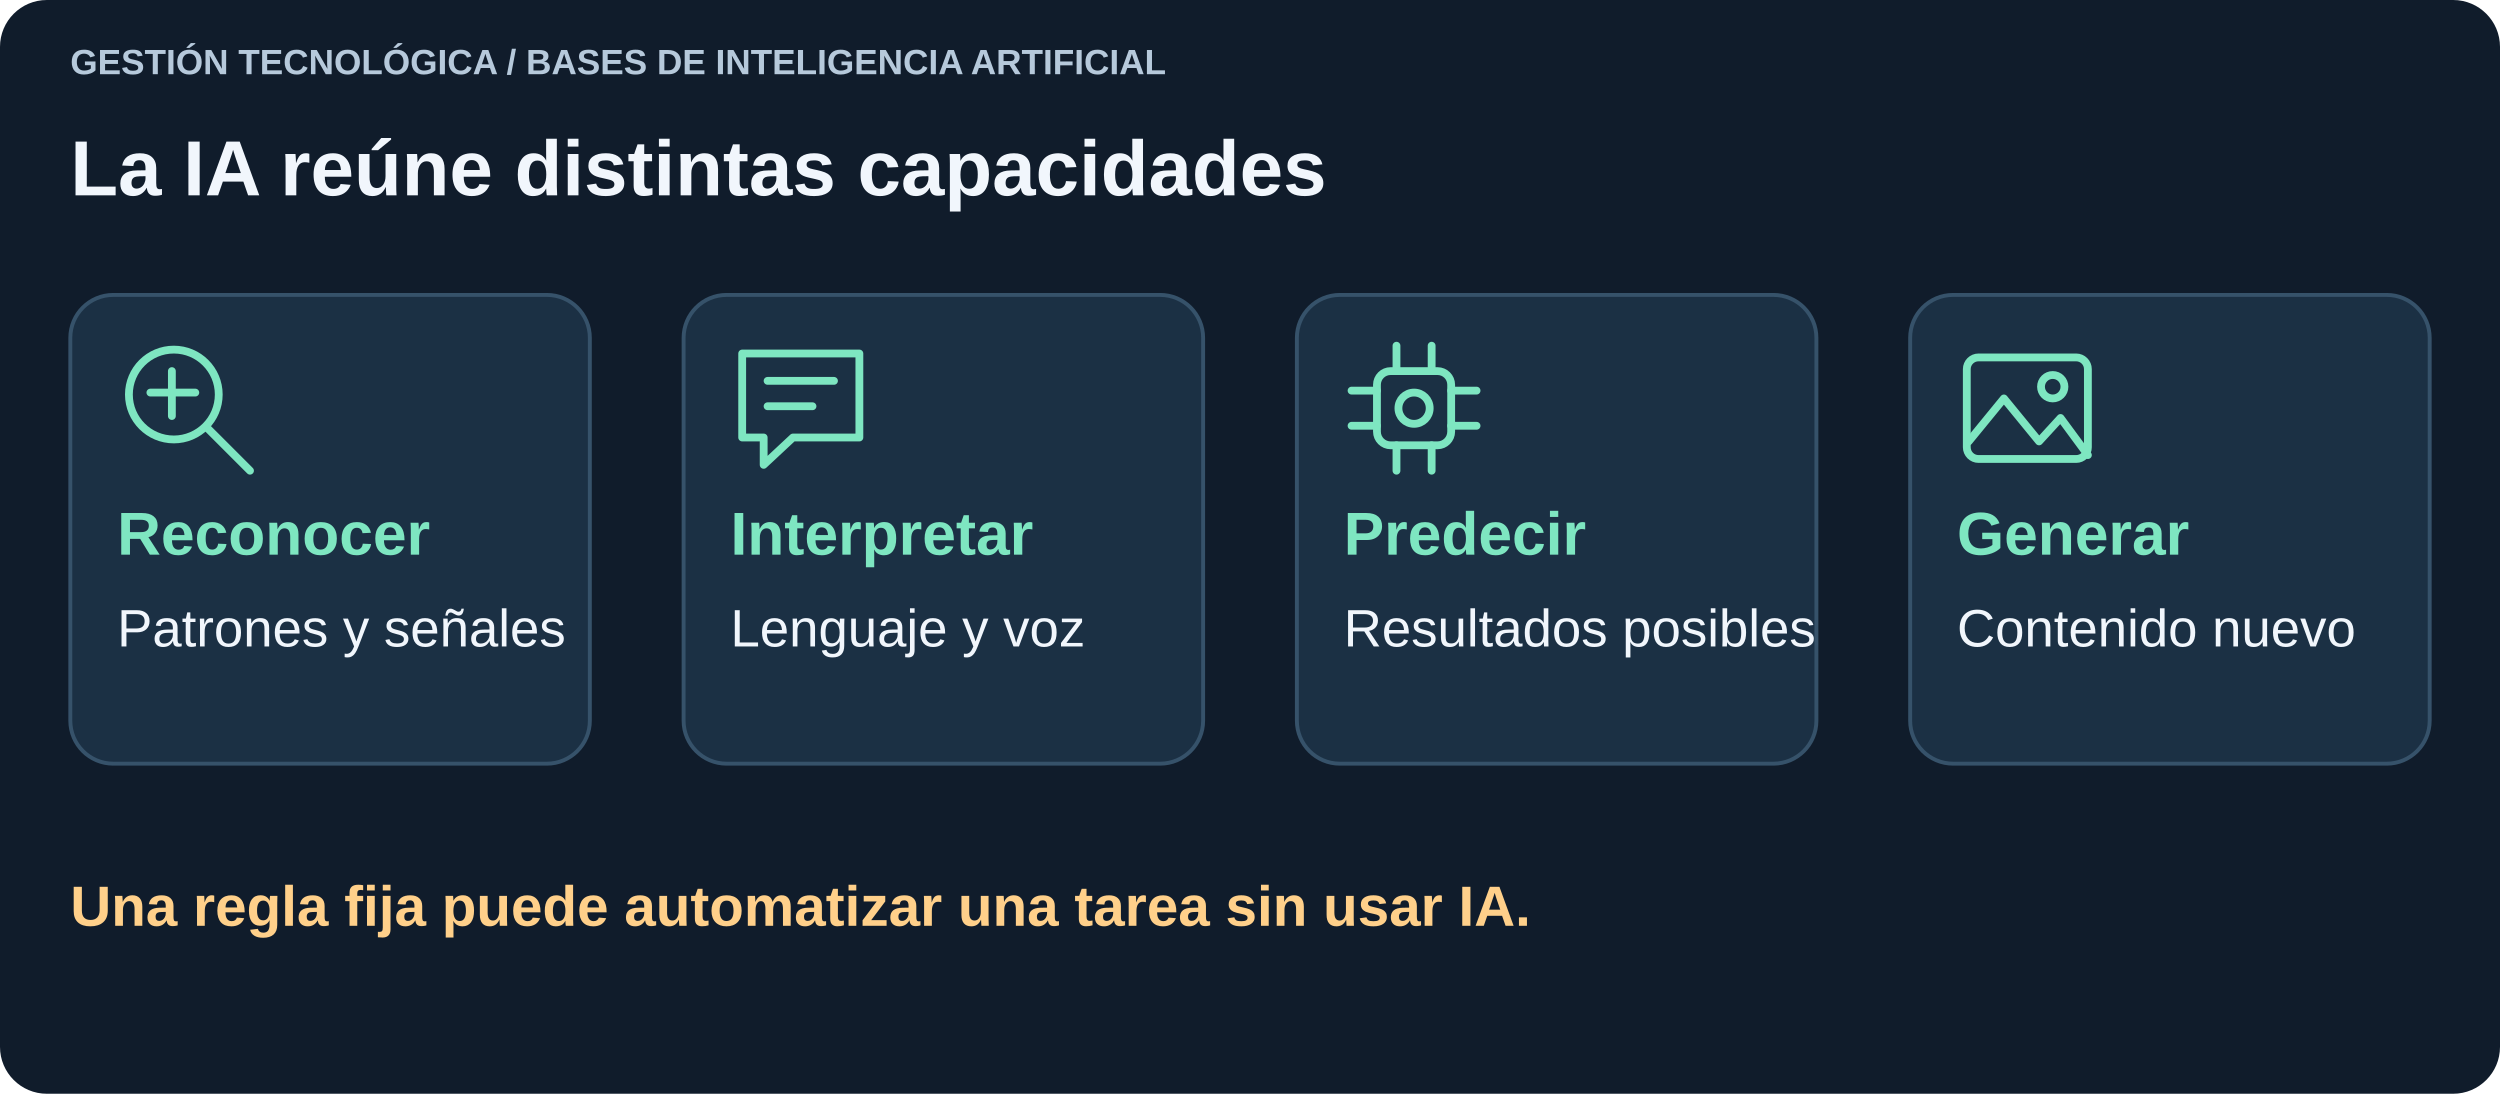
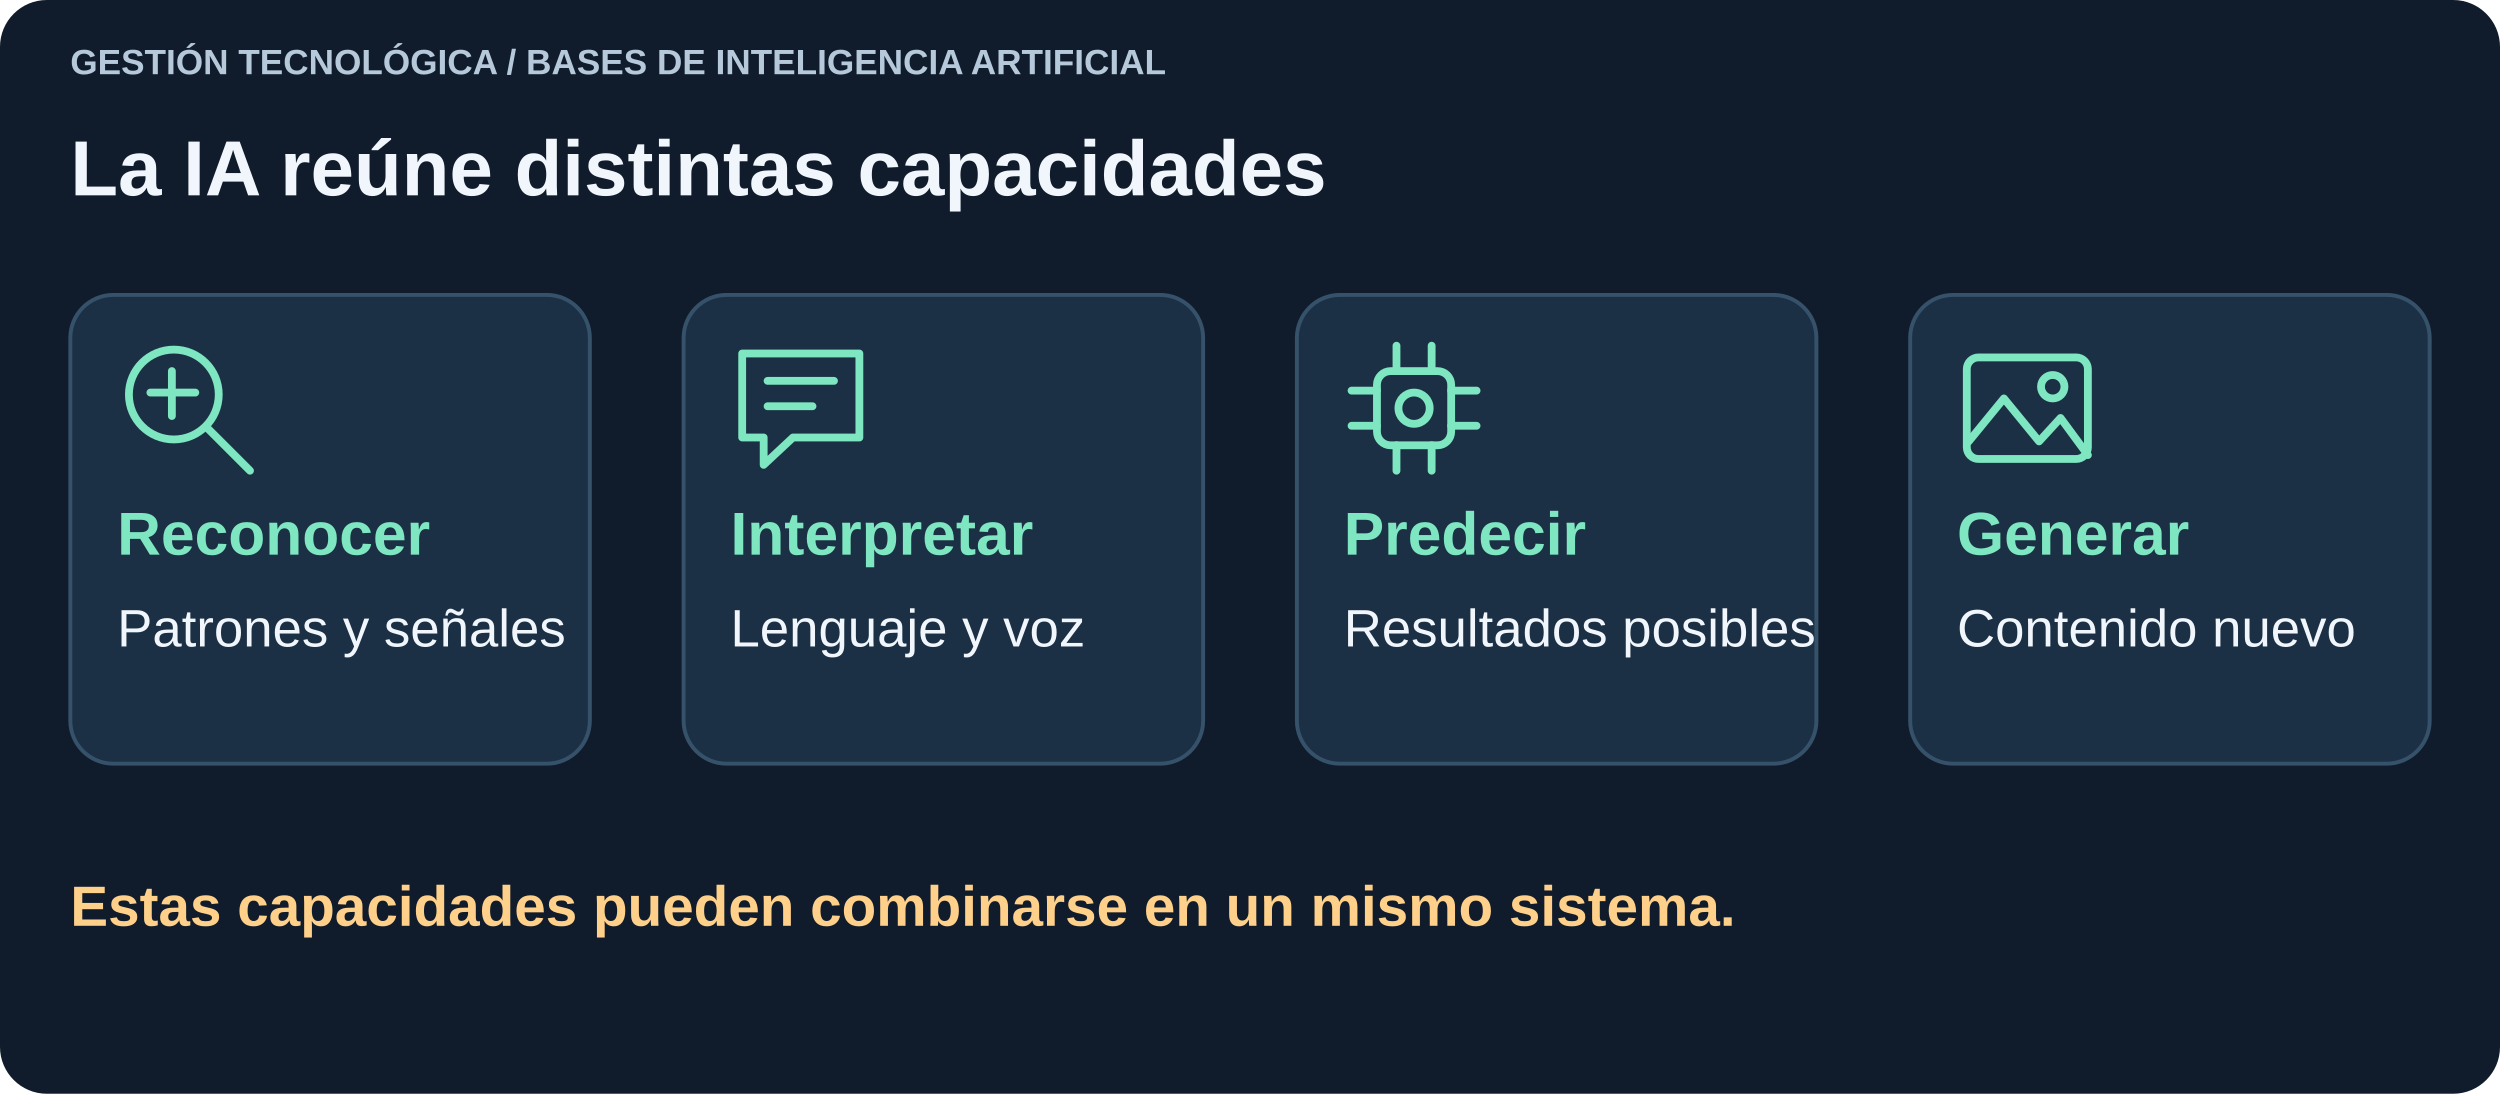
<svg xmlns="http://www.w3.org/2000/svg" width="1280" height="560" viewBox="0 0 1280 560" role="img" aria-labelledby="title desc">
  <defs>
    <marker id="a" markerWidth="9" markerHeight="9" refX="8" refY="4" orient="auto">
      <path d="M0 0 8 4 0 8" fill="none" stroke="#7ee6c1" stroke-width="1.5" />
    </marker>
  </defs>
  <rect width="1280" height="560" rx="24" fill="#101c2b" />
  <g font-family="Arial, Helvetica, sans-serif">
    <text x="36" y="38" text-anchor="start" font-size="18" fill="#b6c9db" font-weight="700">
      <tspan x="36" dy="0">GESTIÓN TECNOLÓGICA  /  BASES DE INTELIGENCIA ARTIFICIAL</tspan>
    </text>
    <text x="36" y="100" text-anchor="start" font-size="40" fill="#f1f6fc" font-weight="700">
      <tspan x="36" dy="0">La IA reúne distintas capacidades</tspan>
    </text>
    <rect x="36" y="151" width="266" height="240" rx="22" fill="#1b3044" stroke="#36526a" stroke-width="2" />
    <g transform="translate(60 173) scale(1)" fill="none" stroke="#7ee6c1" stroke-width="4" stroke-linecap="round" stroke-linejoin="round">
      <circle cx="29" cy="29" r="23" />
      <path d="m46 46 22 22M17 28h23M28 17v23" />
    </g>
    <text x="60" y="284" text-anchor="start" font-size="31" fill="#7ee6c1" font-weight="700">
      <tspan x="60" dy="0">Reconocer</tspan>
    </text>
    <text x="60" y="331" text-anchor="start" font-size="27" fill="#f1f6fc" font-weight="400">
      <tspan x="60" dy="0">Patrones y señales</tspan>
    </text>
    <rect x="350" y="151" width="266" height="240" rx="22" fill="#1b3044" stroke="#36526a" stroke-width="2" />
    <g transform="translate(374 173) scale(1)" fill="none" stroke="#7ee6c1" stroke-width="4" stroke-linecap="round" stroke-linejoin="round">
      <path d="M6 8h60v43H32L17 65V51H6z" />
      <path d="M19 22h34M19 35h23" />
    </g>
    <text x="374" y="284" text-anchor="start" font-size="31" fill="#7ee6c1" font-weight="700">
      <tspan x="374" dy="0">Interpretar</tspan>
    </text>
    <text x="374" y="331" text-anchor="start" font-size="27" fill="#f1f6fc" font-weight="400">
      <tspan x="374" dy="0">Lenguaje y voz</tspan>
    </text>
    <rect x="664" y="151" width="266" height="240" rx="22" fill="#1b3044" stroke="#36526a" stroke-width="2" />
    <g transform="translate(688 173) scale(1)" fill="none" stroke="#7ee6c1" stroke-width="4" stroke-linecap="round" stroke-linejoin="round">
      <rect x="17" y="17" width="38" height="38" rx="7" />
      <path d="M27 4v13M45 4v13M27 55v13M45 55v13M4 27h13M4 45h13M55 27h13M55 45h13" />
      <circle cx="36" cy="36" r="8" />
    </g>
    <text x="688" y="284" text-anchor="start" font-size="31" fill="#7ee6c1" font-weight="700">
      <tspan x="688" dy="0">Predecir</tspan>
    </text>
    <text x="688" y="331" text-anchor="start" font-size="27" fill="#f1f6fc" font-weight="400">
      <tspan x="688" dy="0">Resultados posibles</tspan>
    </text>
    <rect x="978" y="151" width="266" height="240" rx="22" fill="#1b3044" stroke="#36526a" stroke-width="2" />
    <g transform="translate(1002 173) scale(1)" fill="none" stroke="#7ee6c1" stroke-width="4" stroke-linecap="round" stroke-linejoin="round">
      <rect x="5" y="10" width="62" height="52" rx="6" />
      <circle cx="49" cy="25" r="6" />
      <path d="m6 53 18-22 18 22 11-12 14 19" />
    </g>
    <text x="1002" y="284" text-anchor="start" font-size="31" fill="#7ee6c1" font-weight="700">
      <tspan x="1002" dy="0">Generar</tspan>
    </text>
    <text x="1002" y="331" text-anchor="start" font-size="27" fill="#f1f6fc" font-weight="400">
      <tspan x="1002" dy="0">Contenido nuevo</tspan>
    </text>
    <text x="36" y="474" text-anchor="start" font-size="29" fill="#ffd08a" font-weight="600">
-       <tspan x="36" dy="0">Una regla fija puede automatizar una tarea sin usar IA.</tspan>
+       <tspan x="36" dy="0">Estas capacidades pueden combinarse en un mismo sistema.</tspan>
    </text>
  </g>
</svg>
